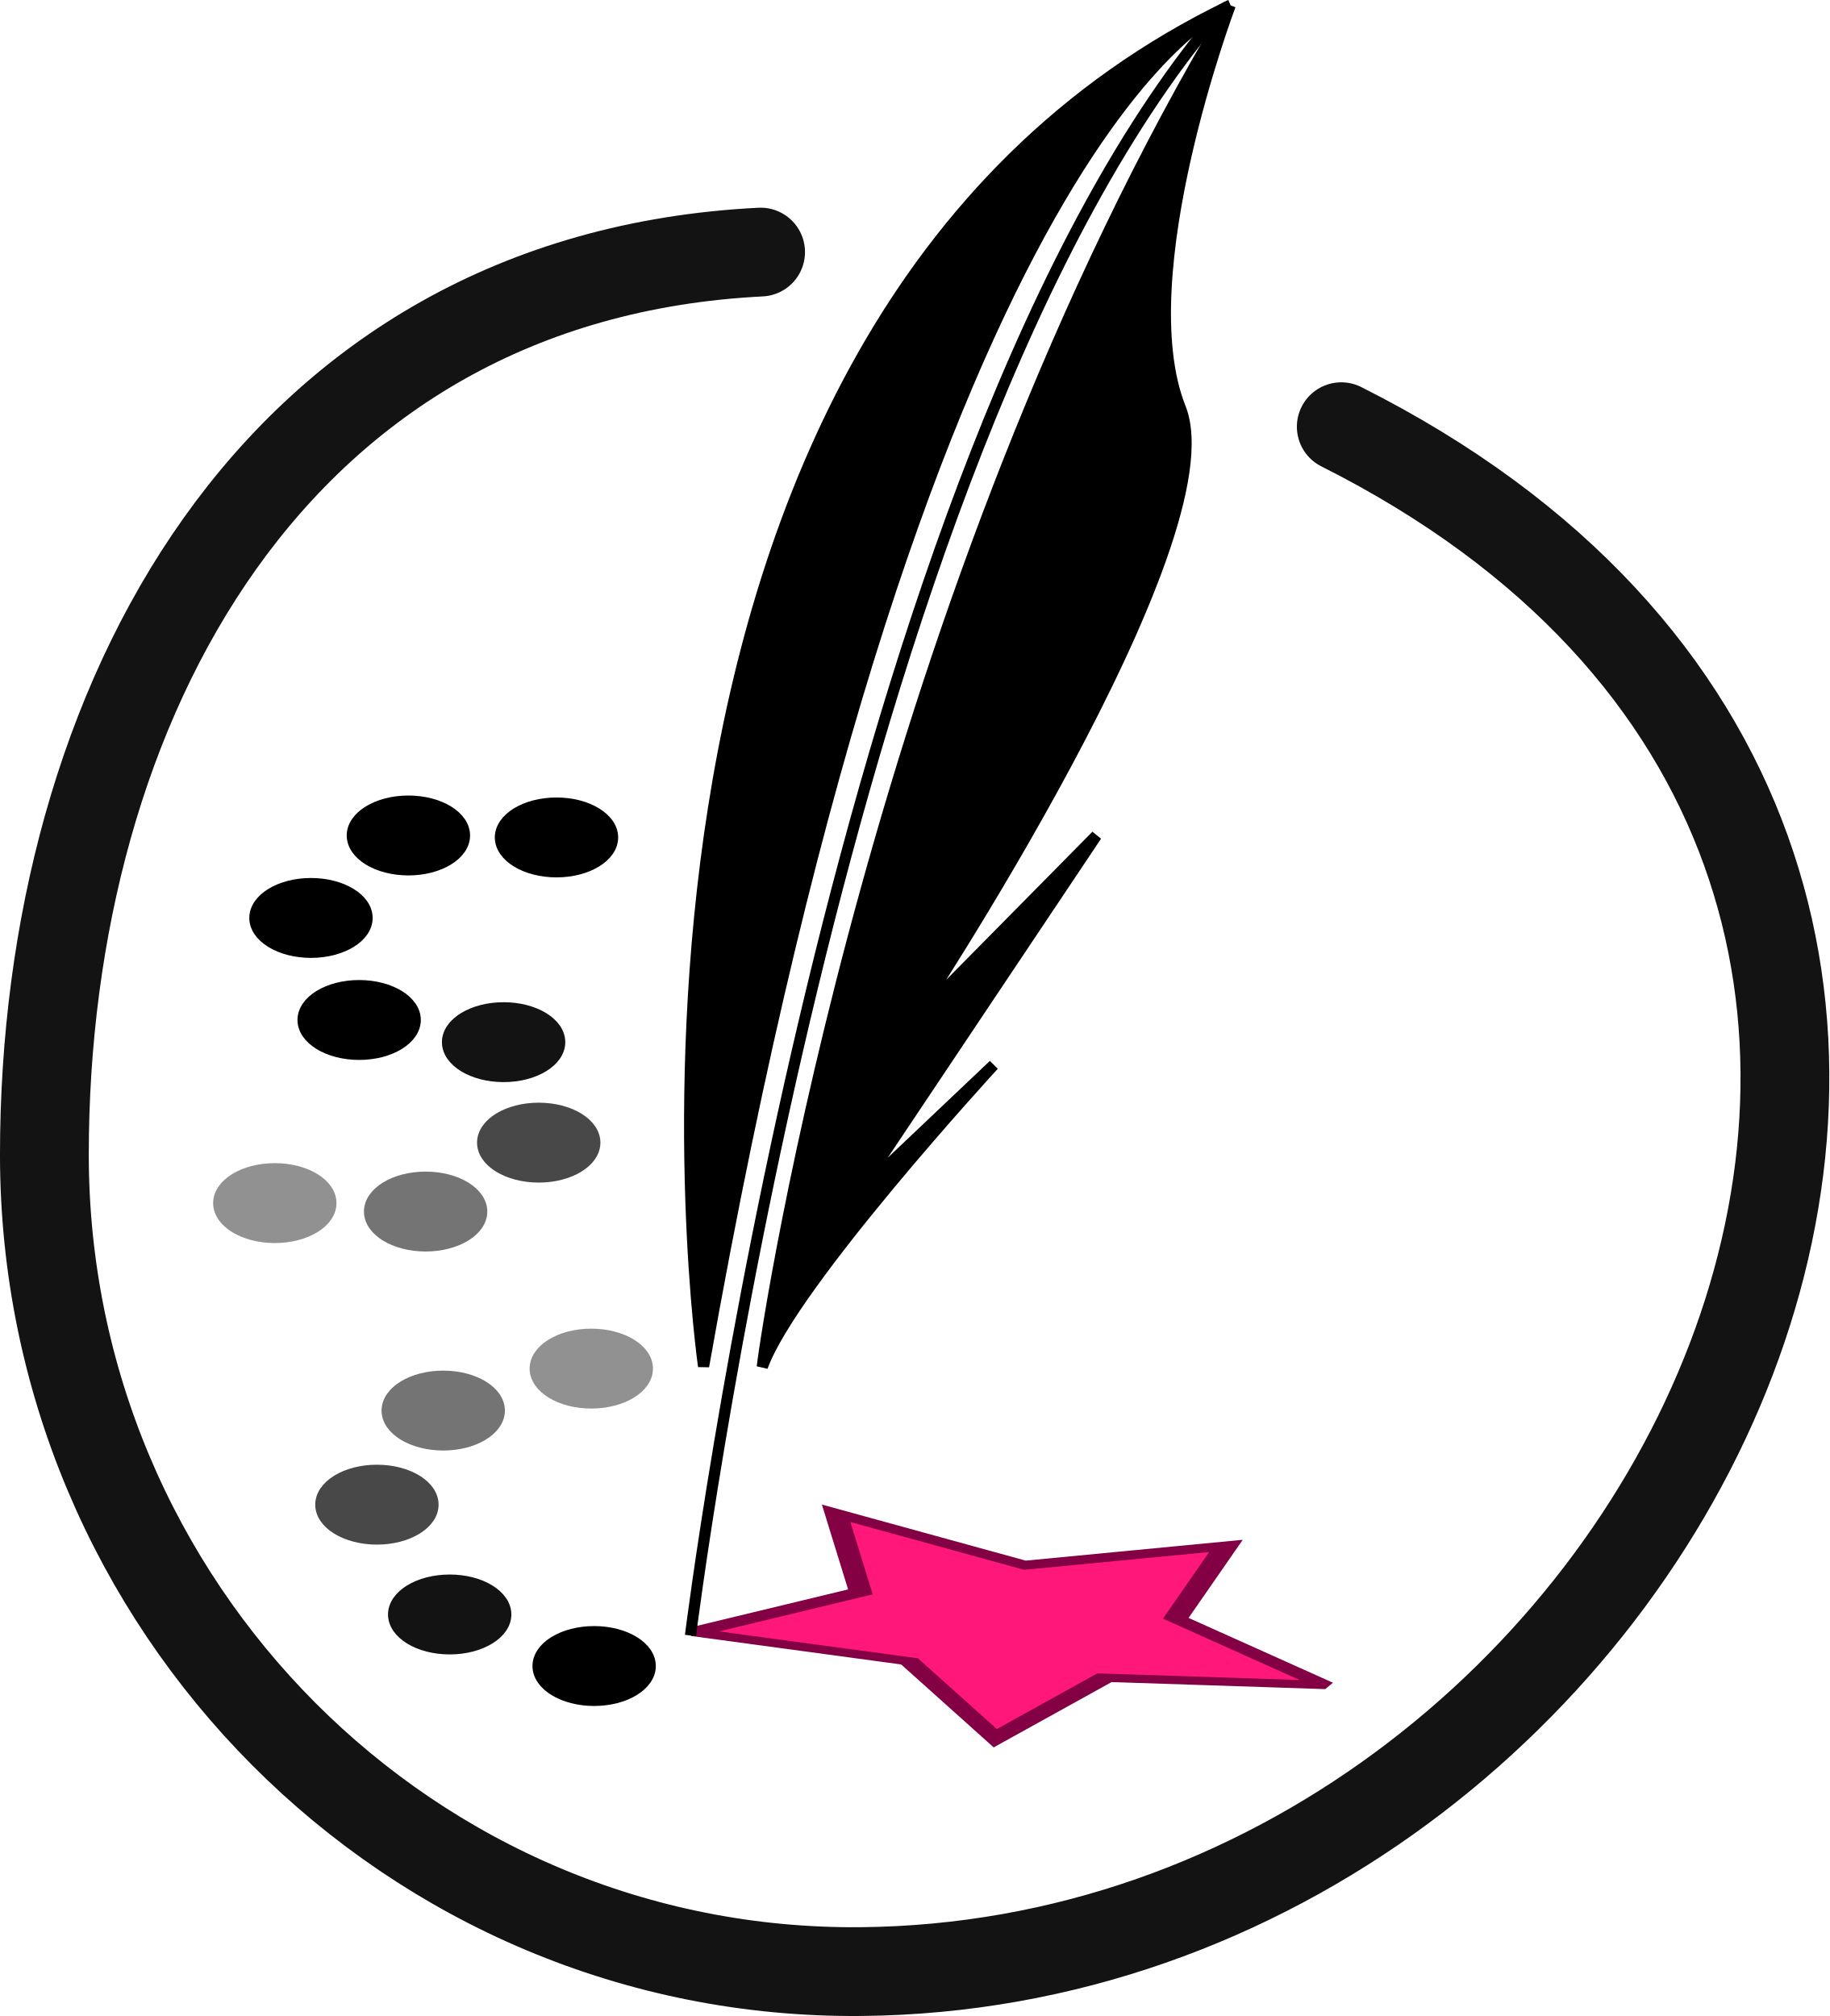
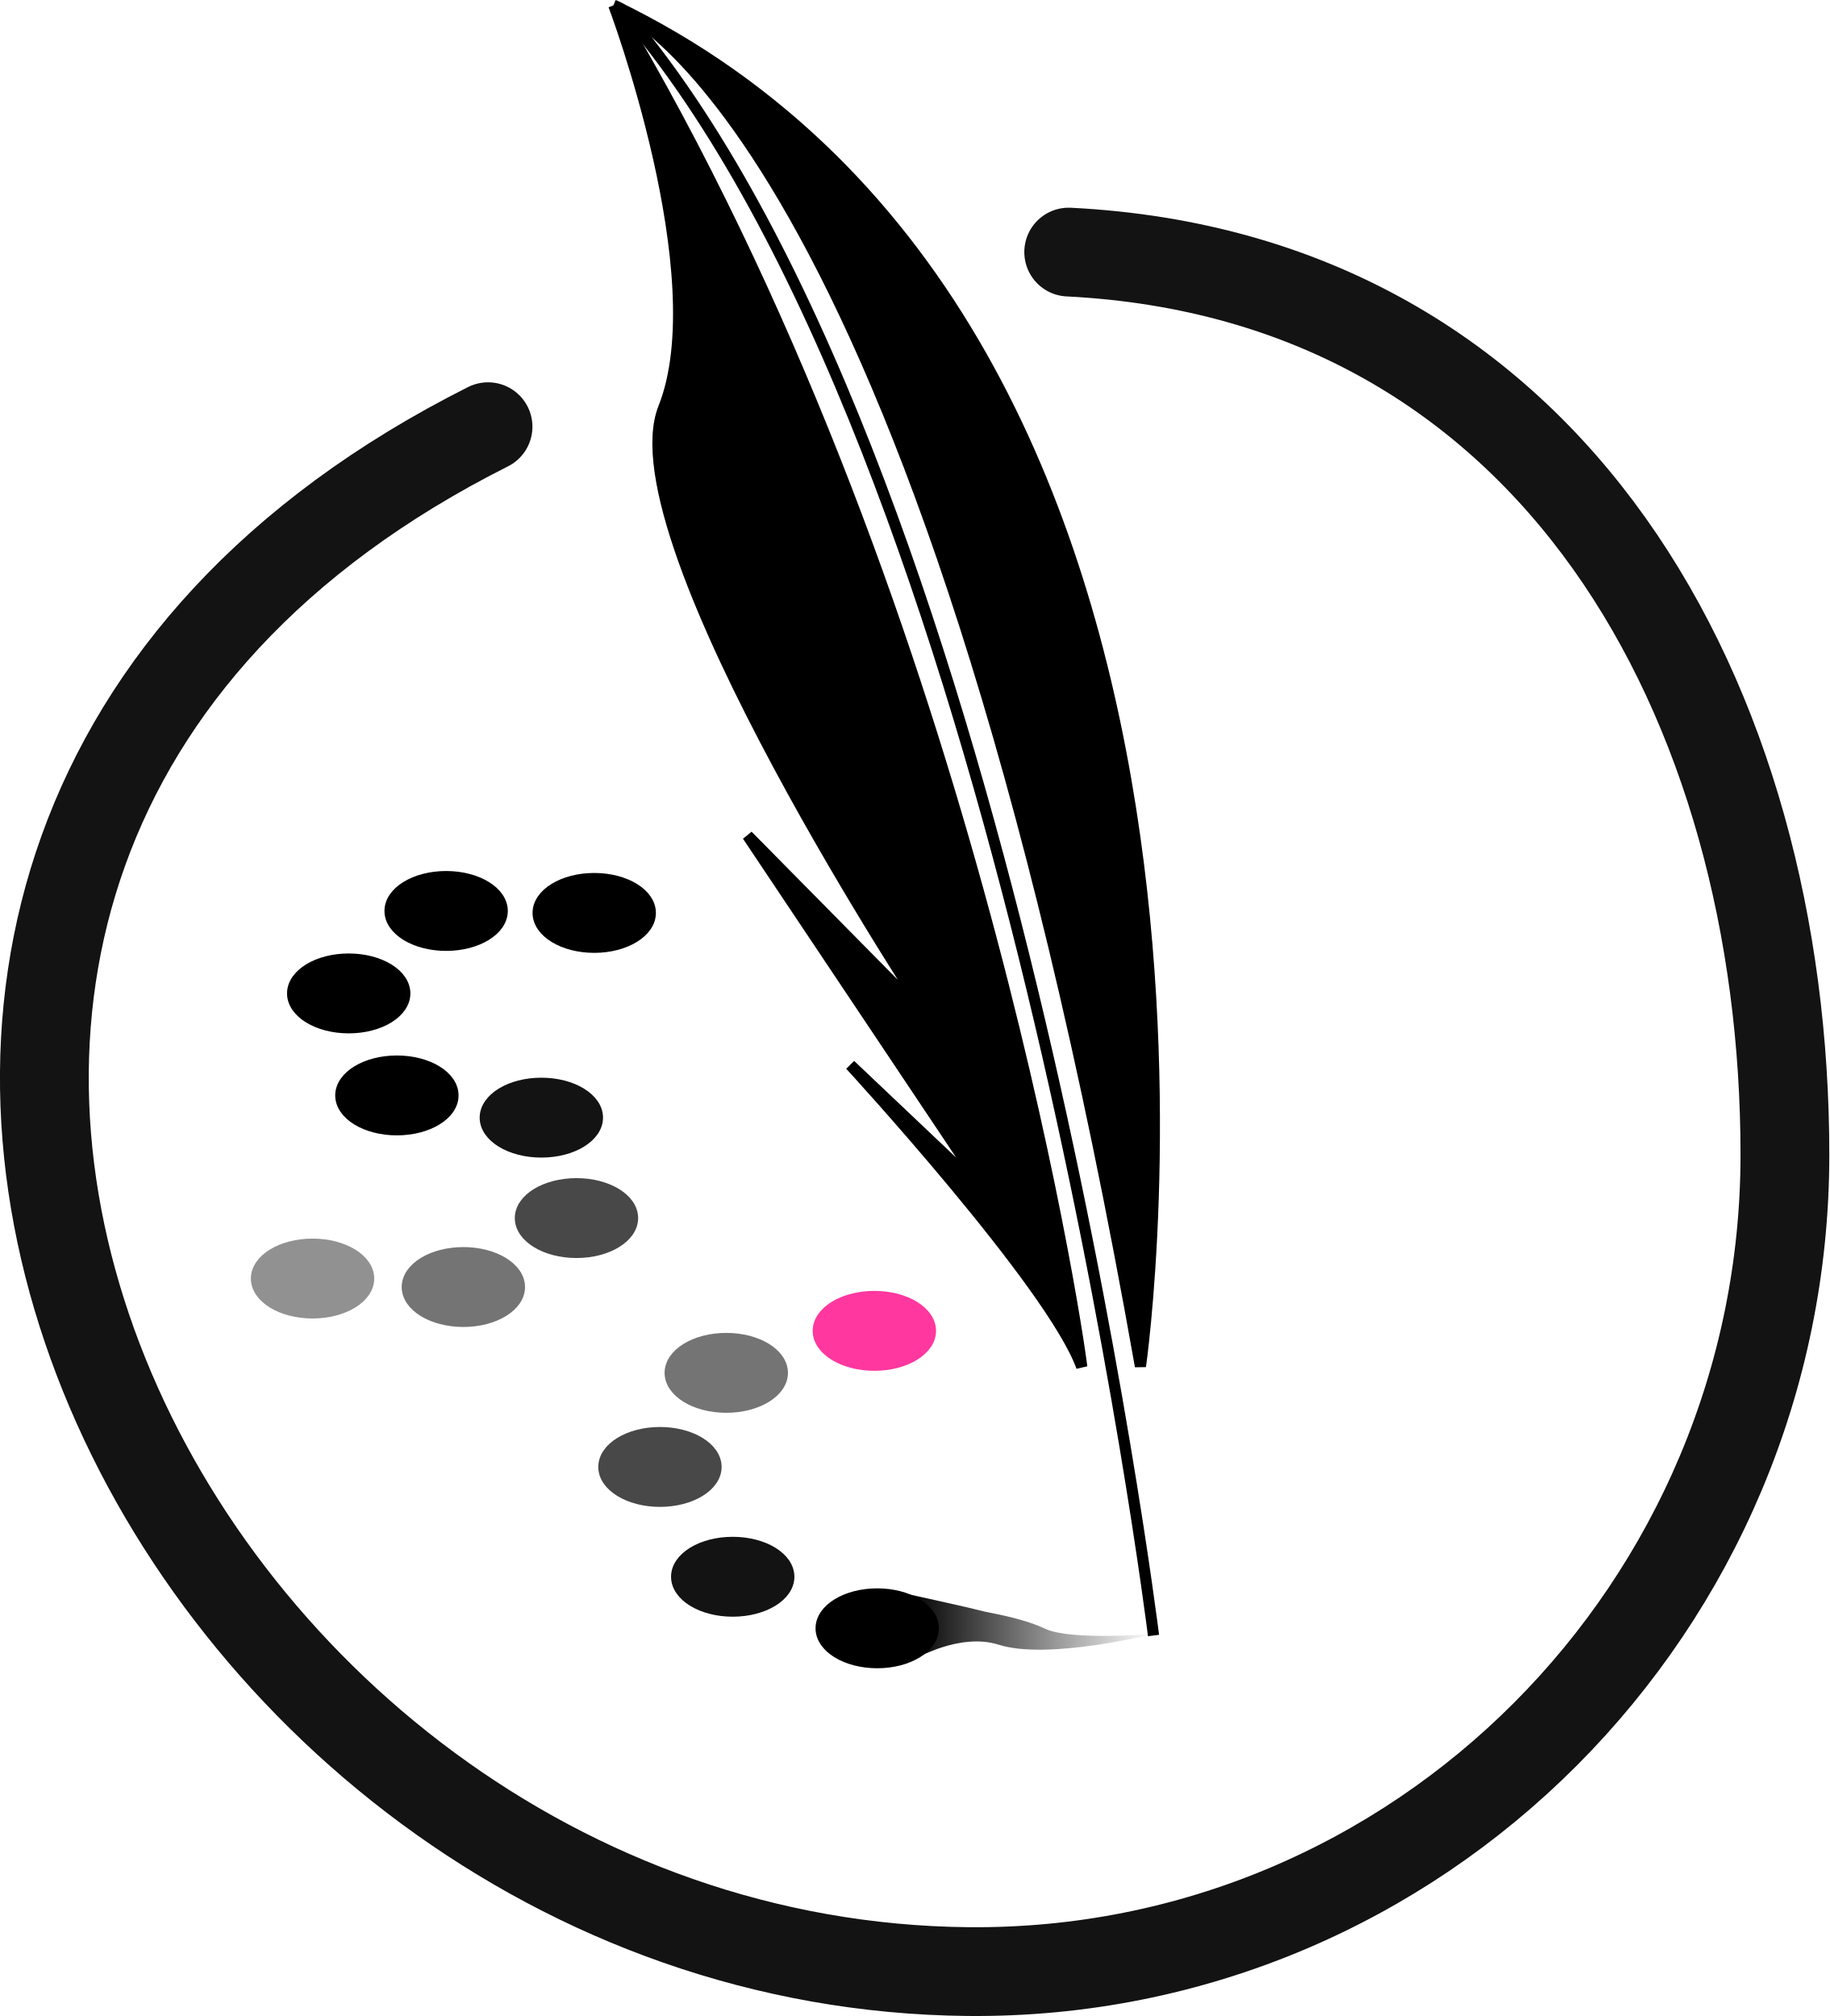
- <svg xmlns="http://www.w3.org/2000/svg" width="51.3mm" height="56.544mm" viewBox="0 0 51.3 56.544" version="1.1" id="svg1">
-   <defs id="defs1" />
-   <g id="layer1" transform="translate(-52.40429,-13.81491)">
-     <path id="path6" style="fill:none;stroke:#131313;stroke-width:2.49;stroke-linecap:round;stroke-dasharray:none" d="M 90.018,25.783 C 114.294,37.988 99.384,68.896 76.56,69.113 63.907,69.234 53.649,58.856 53.649,46.202 c 0,-12.653 6.442,-24.632 20.085,-25.317" />
-     <path style="fill:#ff1779;fill-opacity:1;stroke:#840044;stroke-width:0.249;stroke-dasharray:none;stroke-opacity:1" id="path5" d="m 68.249,54.861 -2.136,-0.967 -2.007,1.211 0.259,-2.33 -1.772,-1.535 2.296,-0.473 0.912,-2.16 1.16,2.038 2.336,0.2 -1.579,1.733 z" transform="matrix(0.8171997,-0.8306392,-2.508654,-0.4446842,157.707,137.3453)" />
-     <g id="g5" transform="translate(-0.1520992,0.04496295)">
+ <svg xmlns="http://www.w3.org/2000/svg" xmlns:xlink="http://www.w3.org/1999/xlink" width="51.3mm" height="56.544mm" viewBox="0 0 51.3 56.544" version="1.1" id="svg1">
+   <defs id="defs1">
+     <linearGradient id="linearGradient7">
+       <stop style="stop-color:#000000;stop-opacity:1;" offset="0" id="stop7" />
+       <stop style="stop-color:#000000;stop-opacity:0;" offset="1" id="stop8" />
+     </linearGradient>
+     <linearGradient xlink:href="#linearGradient7" id="linearGradient8" x1="80.039" y1="59.769" x2="86.881" y2="59.769" gradientUnits="userSpaceOnUse" />
+   </defs>
+   <g id="layer1" transform="translate(-54.52096,-13.81491)">
+     <path id="path6" style="fill:none;stroke:#131313;stroke-width:2.49;stroke-linecap:round;stroke-dasharray:none" d="M 68.207,25.783 C 43.931,37.988 58.841,68.896 81.665,69.113 94.318,69.234 104.576,58.856 104.576,46.202 c 0,-12.653 -6.442,-24.632 -20.085,-25.317" />
+     <g id="g5" transform="matrix(-1,0,0,1,158.7897,0.04496295)">
      <path style="fill:none;stroke:#000000;stroke-width:0.313" d="m 71.92,59.642 c 0,0 4.111,-33.177 14.945,-45.64" id="path1" />
      <path style="fill:#000000;fill-opacity:1;stroke:#000000;stroke-width:0.313" d="m 72.287,52.092 c 0,0 -4.176,-29.04 14.769,-38.174 0,0 -8.553,3.003 -14.769,38.174 z" id="path2" />
      <path style="fill:#000000;fill-opacity:1;stroke:#000000;stroke-width:0.313" d="m 87.056,13.918 c 0,0 -2.868,7.598 -1.4,11.293 1.468,3.694 -7.512,17.223 -7.512,17.223 l 5.159,-5.227 -6.757,10.108 3.877,-3.675 c 0,0 -5.664,6.16 -6.49,8.469 0.136,-1.21 3.256,-21.749 13.122,-38.191" id="path3" />
    </g>
-     <ellipse style="fill:#000000;fill-opacity:1;stroke:#000000;stroke-width:0.313" id="path4" cx="69.066" cy="60.543" rx="1.573" ry="0.964" />
-     <ellipse style="fill:#000000;fill-opacity:1;stroke:#000000;stroke-width:0.313" id="path4-9" cx="68.01" cy="37.303" rx="1.573" ry="0.964" />
-     <ellipse style="fill:#000000;fill-opacity:1;stroke:#000000;stroke-width:0.313" id="path4-3" cx="63.857" cy="37.248" rx="1.573" ry="0.964" />
-     <ellipse style="fill:#000000;fill-opacity:1;stroke:#000000;stroke-width:0.313" id="path4-2" cx="61.125" cy="39.561" rx="1.573" ry="0.964" />
-     <ellipse style="fill:#000000;fill-opacity:1;stroke:#000000;stroke-width:0.313" id="path4-7" cx="62.476" cy="42.423" rx="1.573" ry="0.964" />
-     <ellipse style="fill:#131313;fill-opacity:1;stroke:#131313;stroke-width:0.313;stroke-opacity:1" id="path4-7-2" cx="66.527" cy="43.045" rx="1.573" ry="0.964" />
-     <ellipse style="fill:#484848;fill-opacity:1;stroke:#484848;stroke-width:0.313;stroke-opacity:1" id="path4-7-9" cx="67.512" cy="45.863" rx="1.573" ry="0.964" />
-     <ellipse style="fill:#747474;fill-opacity:1;stroke:#747474;stroke-width:0.313;stroke-opacity:1" id="path4-7-9-4" cx="64.34" cy="47.796" rx="1.573" ry="0.964" />
-     <ellipse style="fill:#919191;fill-opacity:1;stroke:#919191;stroke-width:0.313;stroke-opacity:1" id="path4-7-9-6" cx="60.111" cy="47.559" rx="1.573" ry="0.964" />
-     <ellipse style="fill:#131313;fill-opacity:1;stroke:#131313;stroke-width:0.313;stroke-opacity:1" id="path4-5" cx="65.015" cy="59.097" rx="1.573" ry="0.964" />
-     <ellipse style="fill:#484848;fill-opacity:1;stroke:#484848;stroke-width:0.313;stroke-opacity:1" id="path4-5-2" cx="62.974" cy="56.017" rx="1.573" ry="0.964" />
-     <ellipse style="fill:#747474;fill-opacity:1;stroke:#747474;stroke-width:0.313;stroke-opacity:1" id="path4-5-2-7" cx="64.834" cy="53.378" rx="1.573" ry="0.964" />
-     <ellipse style="fill:#919191;fill-opacity:1;stroke:#919191;stroke-width:0.313;stroke-opacity:1" id="path4-5-2-7-6" cx="68.986" cy="52.201" rx="1.573" ry="0.964" />
+     <ellipse style="fill:#000000;fill-opacity:1;stroke:#000000;stroke-width:0.313" id="path4" cx="79.121" cy="59.485" rx="1.573" ry="0.964" />
+     <ellipse style="fill:#000000;fill-opacity:1;stroke:#000000;stroke-width:0.313" id="path4-9" cx="71.185" cy="39.42" rx="1.573" ry="0.964" />
+     <ellipse style="fill:#000000;fill-opacity:1;stroke:#000000;stroke-width:0.313" id="path4-3" cx="67.032" cy="39.365" rx="1.573" ry="0.964" />
+     <ellipse style="fill:#000000;fill-opacity:1;stroke:#000000;stroke-width:0.313" id="path4-2" cx="64.3" cy="41.678" rx="1.573" ry="0.964" />
+     <ellipse style="fill:#000000;fill-opacity:1;stroke:#000000;stroke-width:0.313" id="path4-7" cx="65.651" cy="44.539" rx="1.573" ry="0.964" />
+     <ellipse style="fill:#131313;fill-opacity:1;stroke:#131313;stroke-width:0.313;stroke-opacity:1" id="path4-7-2" cx="69.702" cy="45.162" rx="1.573" ry="0.964" />
+     <ellipse style="fill:#484848;fill-opacity:1;stroke:#484848;stroke-width:0.313;stroke-opacity:1" id="path4-7-9" cx="70.687" cy="47.979" rx="1.573" ry="0.964" />
+     <ellipse style="fill:#747474;fill-opacity:1;stroke:#747474;stroke-width:0.313;stroke-opacity:1" id="path4-7-9-4" cx="67.515" cy="49.913" rx="1.573" ry="0.964" />
+     <ellipse style="fill:#919191;fill-opacity:1;stroke:#919191;stroke-width:0.313;stroke-opacity:1" id="path4-7-9-6" cx="63.286" cy="49.675" rx="1.573" ry="0.964" />
+     <ellipse style="fill:#131313;fill-opacity:1;stroke:#131313;stroke-width:0.313;stroke-opacity:1" id="path4-5" cx="75.069" cy="58.039" rx="1.573" ry="0.964" />
+     <ellipse style="fill:#484848;fill-opacity:1;stroke:#484848;stroke-width:0.313;stroke-opacity:1" id="path4-5-2" cx="73.028" cy="54.959" rx="1.573" ry="0.964" />
+     <ellipse style="fill:#747474;fill-opacity:1;stroke:#747474;stroke-width:0.313;stroke-opacity:1" id="path4-5-2-7" cx="74.888" cy="52.32" rx="1.573" ry="0.964" />
+     <ellipse style="fill:#ff379f;fill-opacity:1;stroke:#ff379f;stroke-width:0.313;stroke-opacity:1" id="path4-5-2-7-6" cx="79.041" cy="51.142" rx="1.573" ry="0.964" />
+     <path style="fill:url(#linearGradient8);fill-opacity:1;stroke:none;stroke-width:0.09;stroke-linecap:round;stroke-dasharray:none;stroke-opacity:1" d="m 81.991,58.983 c -0.272,-0.078 -2.276,-0.515 -2.276,-0.515 l 0.424,1.899 c 0,0 1.286,-0.773 2.389,-0.422 1.385,0.441 4.338,-0.302 4.338,-0.302 0,0 -2.313,0.191 -3.024,-0.141 -0.712,-0.332 -1.578,-0.442 -1.85,-0.52 z" id="path7" />
  </g>
</svg>
